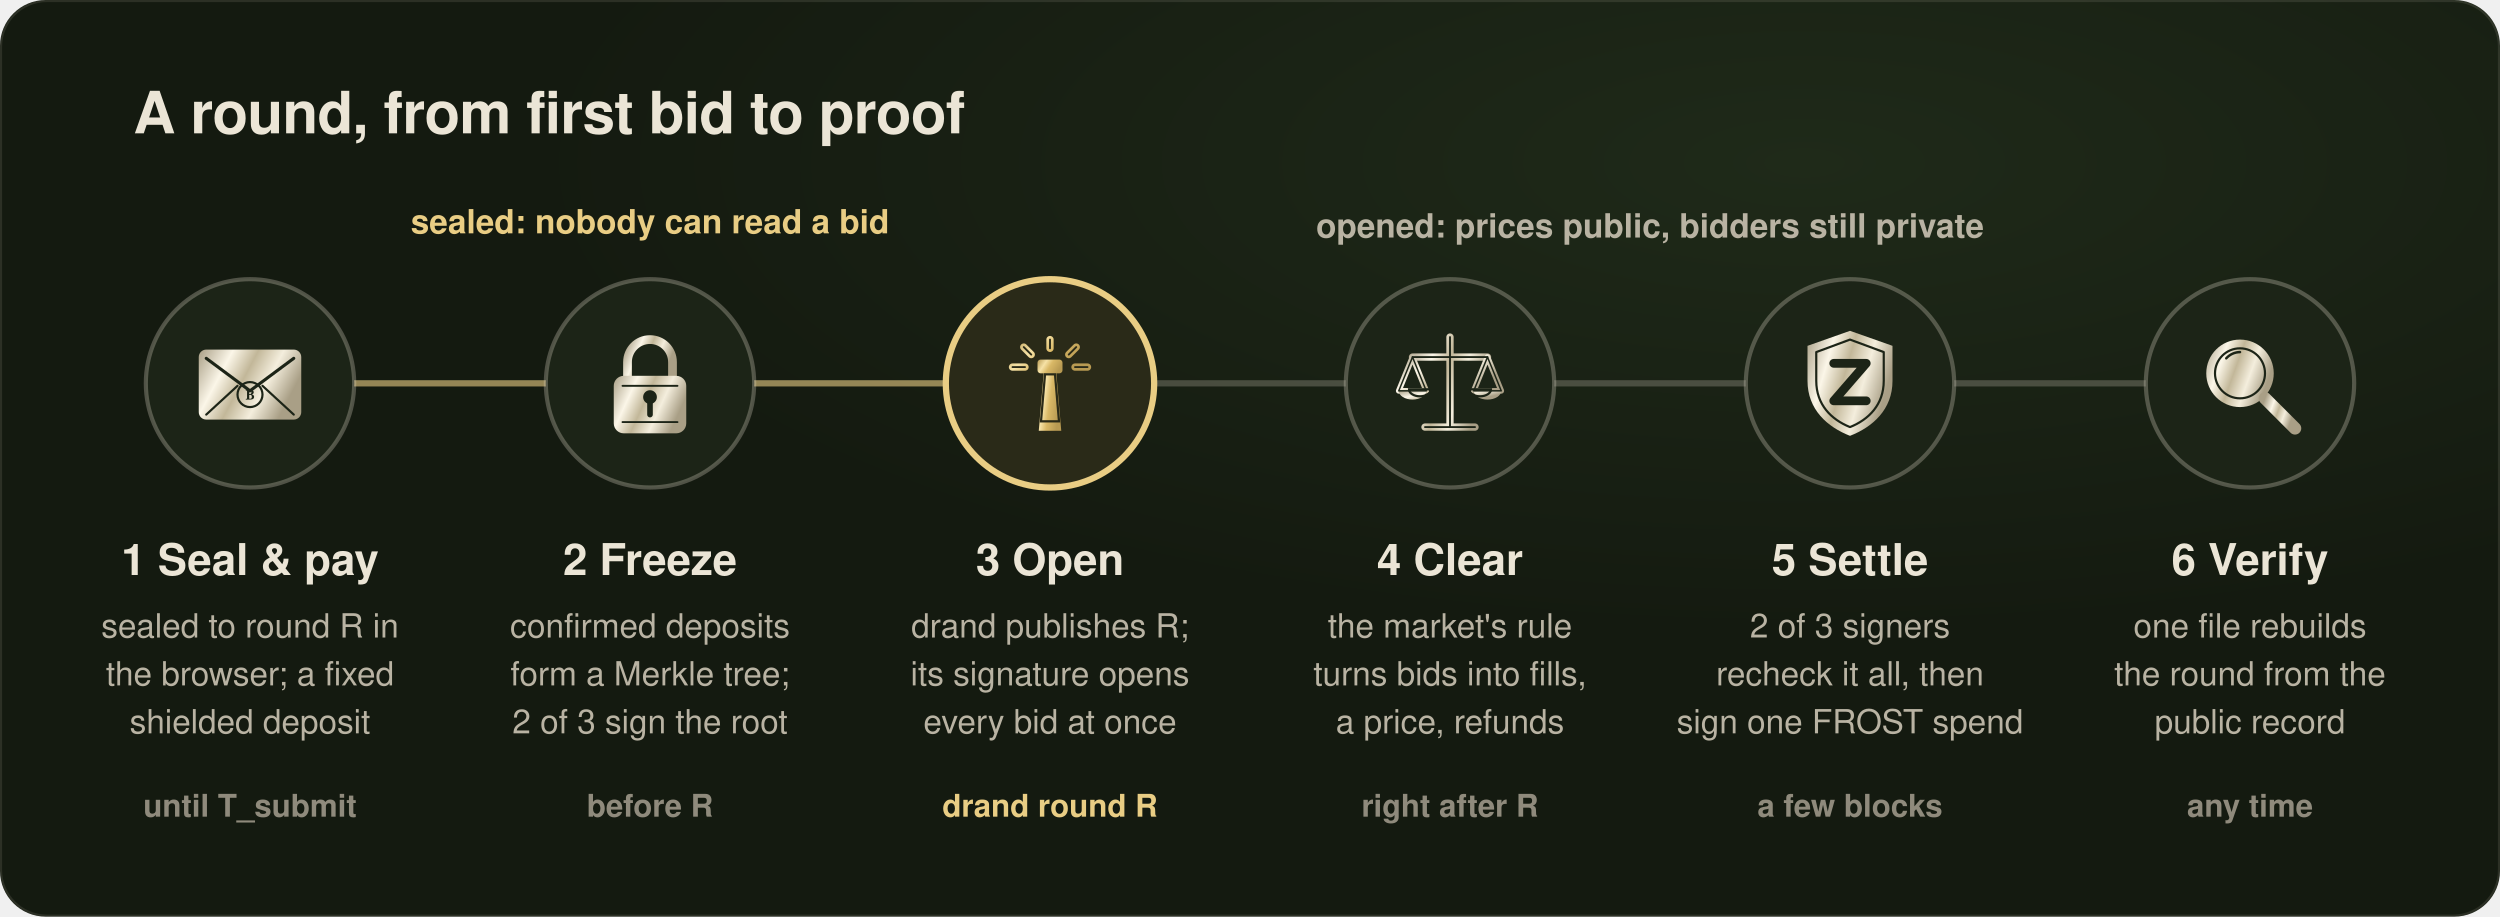
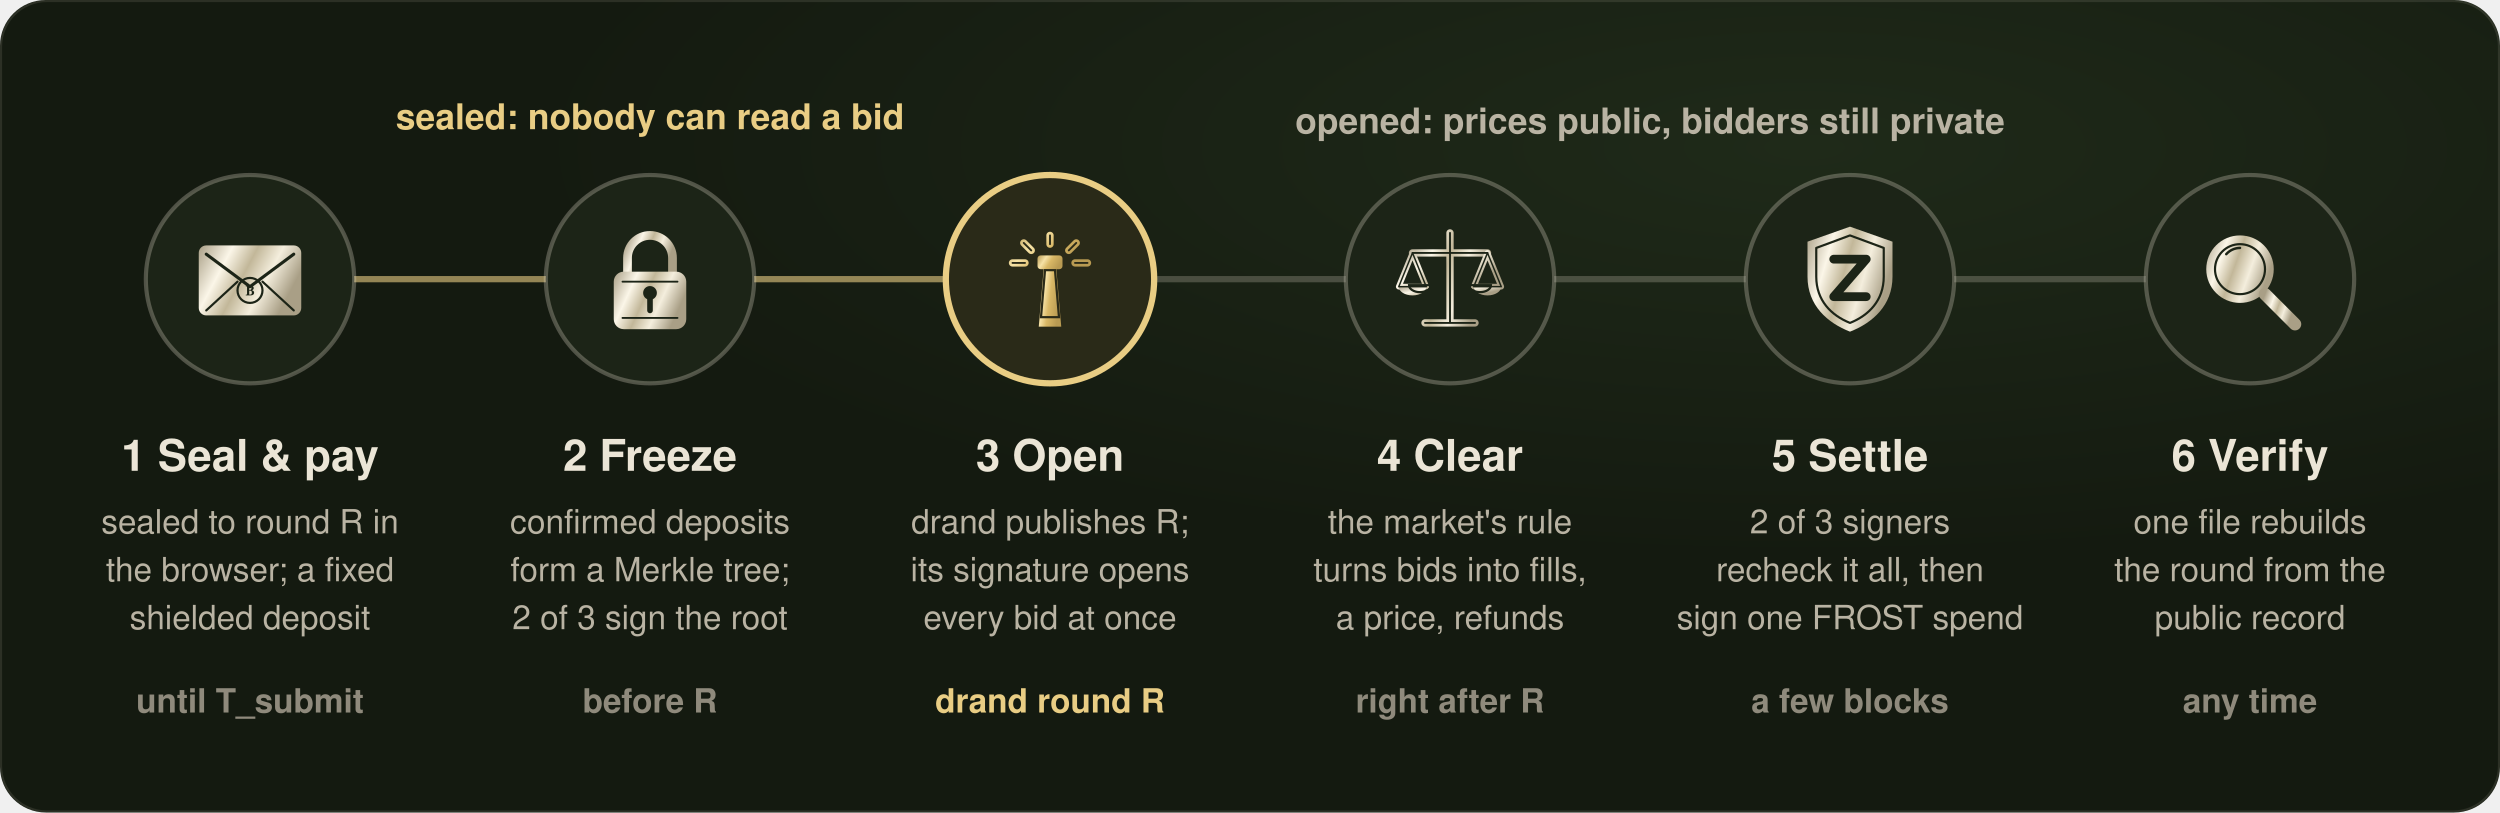
- <svg xmlns="http://www.w3.org/2000/svg" width="1200" height="440" viewBox="0 0 1200 440" role="img" aria-label="A round in six steps: seal and pay, freeze, open at drand round R, clear, settle with 2 of 3 signers, verify." font-family="'Helvetica Neue',Helvetica,Arial,sans-serif">
+ <svg xmlns="http://www.w3.org/2000/svg" width="1200" height="390" viewBox="0 0 1200 390" role="img" aria-label="A round in six steps: seal and pay, freeze, open at drand round R, clear, settle with 2 of 3 signers, verify." font-family="'Helvetica Neue',Helvetica,Arial,sans-serif">
  <defs>
    <linearGradient id="chrome" x1="0" y1="0" x2="1" y2="0.36">
      <stop offset="0" stop-color="#a99f86" />
      <stop offset=".3" stop-color="#fbf6e8" />
      <stop offset=".52" stop-color="#c2b799" />
      <stop offset=".74" stop-color="#f4eedd" />
      <stop offset="1" stop-color="#a99f86" />
    </linearGradient>
    <linearGradient id="goldc" x1="0" y1="0" x2="1" y2="0.36">
      <stop offset="0" stop-color="#b89a52" />
      <stop offset=".35" stop-color="#f6e2a6" />
      <stop offset=".6" stop-color="#d9b866" />
      <stop offset="1" stop-color="#b89a52" />
    </linearGradient>
    <linearGradient id="paper" x1="0" y1="0" x2="1" y2="1">
      <stop offset="0" stop-color="#f4efe2" />
      <stop offset="1" stop-color="#d9d1bd" />
    </linearGradient>
    <radialGradient id="night" cx="72%" cy="18%" r="85%">
      <stop offset="0" stop-color="#1f2a19" />
      <stop offset=".6" stop-color="#141a10" />
    </radialGradient>
    <marker id="arrow" viewBox="0 0 10 10" refX="9" refY="5" markerWidth="8" markerHeight="8" orient="auto-start-reverse">
      <path d="M0 0L10 5L0 10z" fill="#b9b3a3" />
    </marker>
    <marker id="arrowg" viewBox="0 0 10 10" refX="9" refY="5" markerWidth="8" markerHeight="8" orient="auto-start-reverse">
      <path d="M0 0L10 5L0 10z" fill="#e9cd84" />
    </marker>
  </defs>
-   <rect width="1200" height="440" rx="22" fill="url(#night)" />
-   <text x="64" y="64" font-size="28" fill="#ebe5d6" font-weight="600" letter-spacing="-.3">A round, from first bid to proof</text>
-   <line x1="120" y1="184" x2="504" y2="184" stroke="#e9cd84" stroke-opacity=".6" stroke-width="3" />
-   <line x1="504" y1="184" x2="1080" y2="184" stroke="#ddd6c6" stroke-opacity=".25" stroke-width="3" />
-   <text x="312" y="112" font-size="16" fill="#e9cd84" text-anchor="middle" font-weight="600">sealed: nobody can read a bid</text>
-   <text x="792" y="114" font-size="16" fill="#b9b3a3" text-anchor="middle" font-weight="600">opened: prices public, bidders still private</text>
-   <circle cx="120" cy="184" r="50" fill="#141a10" />
-   <circle cx="120" cy="184" r="50" fill="#1c2417" stroke="#ddd6c6" stroke-opacity="0.3" stroke-width="2" />
-   <svg x="90" y="154" width="60" height="60" viewBox="0 0 200 200">
-     <defs>
-       <mask id="se-1" maskUnits="userSpaceOnUse" x="0" y="0" width="200" height="200">
-         <rect width="200" height="200" fill="#fff" />
-         <path d="M30 60 L100 112 L170 60" fill="none" stroke="#000" stroke-width="5" stroke-linecap="round" stroke-linejoin="round" />
-         <path d="M30 150 L80 104 M170 150 L120 104" fill="none" stroke="#000" stroke-width="3.5" stroke-linecap="round" stroke-linejoin="round" />
-         <circle cx="100" cy="118" r="20" fill="none" stroke="#000" stroke-width="3.5" />
-         <text x="100" y="126" text-anchor="middle" font-family="Georgia,serif" font-weight="700" font-size="22" fill="#000">B</text>
-       </mask>
-     </defs>
-     <rect mask="url(#se-1)" x="18" y="46" width="164" height="112" rx="12" fill="url(#chrome)" />
-   </svg>
-   <text x="120" y="276" font-size="21" fill="#ebe5d6" text-anchor="middle" font-weight="600">1  Seal &amp; pay</text>
-   <text x="120" y="306" font-size="16" fill="#b9b3a3" text-anchor="middle">sealed to round R in</text>
-   <text x="120" y="329" font-size="16" fill="#b9b3a3" text-anchor="middle">the browser; a fixed</text>
-   <text x="120" y="352" font-size="16" fill="#b9b3a3" text-anchor="middle">shielded deposit</text>
-   <text x="120" y="392" font-size="15" fill="#8f8a7c" text-anchor="middle" font-weight="600">until T_submit</text>
-   <circle cx="312" cy="184" r="50" fill="#141a10" />
-   <circle cx="312" cy="184" r="50" fill="#1c2417" stroke="#ddd6c6" stroke-opacity="0.3" stroke-width="2" />
-   <svg x="282" y="154" width="60" height="60" viewBox="0 0 200 200">
-     <defs>
-       <mask id="pl-2" maskUnits="userSpaceOnUse" x="0" y="0" width="200" height="200">
-         <rect width="200" height="200" fill="#fff" />
-         <circle cx="100" cy="124" r="12" fill="none" stroke="#000" stroke-width="0" />
-         <circle cx="100" cy="122" r="11" fill="#000" />
-         <path d="M100 128 V150" fill="none" stroke="#000" stroke-width="9" stroke-linecap="round" stroke-linejoin="round" />
-         <path d="M56 104 H144 M56 162 H144" fill="none" stroke="#000" stroke-width="3" stroke-linecap="round" stroke-linejoin="round" />
-       </mask>
-     </defs>
-     <path d="M64 92 V66 A36 36 0 0 1 136 66 V92" fill="none" stroke="url(#chrome)" stroke-width="14" stroke-linecap="round" stroke-linejoin="round" />
-     <rect mask="url(#pl-2)" x="42" y="88" width="116" height="92" rx="16" fill="url(#chrome)" />
-   </svg>
-   <text x="312" y="276" font-size="21" fill="#ebe5d6" text-anchor="middle" font-weight="600">2  Freeze</text>
-   <text x="312" y="306" font-size="16" fill="#b9b3a3" text-anchor="middle">confirmed deposits</text>
-   <text x="312" y="329" font-size="16" fill="#b9b3a3" text-anchor="middle">form a Merkle tree;</text>
-   <text x="312" y="352" font-size="16" fill="#b9b3a3" text-anchor="middle">2 of 3 sign the root</text>
-   <text x="312" y="392" font-size="15" fill="#8f8a7c" text-anchor="middle" font-weight="600">before R</text>
-   <circle cx="504" cy="184" r="50" fill="#141a10" />
-   <circle cx="504" cy="184" r="50" fill="#2a2a18" stroke="#e9cd84" stroke-opacity="1" stroke-width="3" />
-   <svg x="474" y="154" width="60" height="60" viewBox="0 0 200 200">
-     <defs>
-       <mask id="dp-beacon-3" maskUnits="userSpaceOnUse" x="0" y="0" width="200" height="200">
-         <rect width="200" height="200" fill="#fff" />
-         <path d="M100 44 V30 M70 54 L58 42 M130 54 L142 42 M60 74 H40 M140 74 H160" fill="none" stroke="#000" stroke-width="3.04" stroke-linecap="round" stroke-linejoin="round" />
-         <g transform="translate(100 100) scale(0.8) translate(-100 -100)">
-           <path d="M82 176 L90 82 H110 L118 176 Z" fill="none" stroke="#000" stroke-width="4.5" />
-         </g>
-       </mask>
-     </defs>
-     <g mask="url(#dp-beacon-3)">
-       <path d="M82 176 L90 82 H110 L118 176 Z" fill="url(#goldc)" />
-       <rect x="80" y="62" width="40" height="22" rx="5" fill="url(#goldc)" />
-       <path d="M100 44 V30 M70 54 L58 42 M130 54 L142 42 M60 74 H40 M140 74 H160" fill="none" stroke="url(#goldc)" stroke-width="11.7" stroke-linecap="round" stroke-linejoin="round" />
-     </g>
-   </svg>
-   <text x="504" y="276" font-size="21" fill="#ebe5d6" text-anchor="middle" font-weight="600">3  Open</text>
-   <text x="504" y="306" font-size="16" fill="#b9b3a3" text-anchor="middle">drand publishes R;</text>
-   <text x="504" y="329" font-size="16" fill="#b9b3a3" text-anchor="middle">its signature opens</text>
-   <text x="504" y="352" font-size="16" fill="#b9b3a3" text-anchor="middle">every bid at once</text>
-   <text x="504" y="392" font-size="15" fill="#e9cd84" text-anchor="middle" font-weight="600">drand round R</text>
-   <circle cx="696" cy="184" r="50" fill="#141a10" />
-   <circle cx="696" cy="184" r="50" fill="#1c2417" stroke="#ddd6c6" stroke-opacity="0.3" stroke-width="2" />
-   <svg x="666" y="154" width="60" height="60" viewBox="0 0 200 200">
-     <defs>
-       <mask id="dp-scales-4" maskUnits="userSpaceOnUse" x="0" y="0" width="200" height="200">
-         <rect width="200" height="200" fill="#fff" />
-         <path d="M100 26 V170 M60 170 H140 M40 58 H160" fill="none" stroke="#000" stroke-width="3.04" stroke-linecap="round" stroke-linejoin="round" />
-         <path d="M40 58 L18 112 H62 Z M160 58 L138 112 H182 Z" fill="none" stroke="#000" stroke-width="2.37" stroke-linecap="round" stroke-linejoin="round" />
-         <g transform="translate(100 100) scale(0.8) translate(-100 -100)">
-           <path d="M18 112 A22 14 0 0 0 62 112 Z M138 112 A22 14 0 0 0 182 112 Z" fill="none" stroke="#000" stroke-width="4.5" />
-         </g>
-       </mask>
-     </defs>
-     <g mask="url(#dp-scales-4)">
-       <path d="M100 26 V170 M60 170 H140 M40 58 H160" fill="none" stroke="url(#chrome)" stroke-width="11.7" stroke-linecap="round" stroke-linejoin="round" />
-       <path d="M40 58 L18 112 H62 Z M160 58 L138 112 H182 Z" fill="none" stroke="url(#chrome)" stroke-width="9.1" stroke-linecap="round" stroke-linejoin="round" />
-       <path d="M18 112 A22 14 0 0 0 62 112 Z M138 112 A22 14 0 0 0 182 112 Z" fill="url(#chrome)" />
-     </g>
-   </svg>
-   <text x="696" y="276" font-size="21" fill="#ebe5d6" text-anchor="middle" font-weight="600">4  Clear</text>
-   <text x="696" y="306" font-size="16" fill="#b9b3a3" text-anchor="middle">the market's rule</text>
-   <text x="696" y="329" font-size="16" fill="#b9b3a3" text-anchor="middle">turns bids into fills,</text>
-   <text x="696" y="352" font-size="16" fill="#b9b3a3" text-anchor="middle">a price, refunds</text>
-   <text x="696" y="392" font-size="15" fill="#8f8a7c" text-anchor="middle" font-weight="600">right after R</text>
-   <circle cx="888" cy="184" r="50" fill="#141a10" />
-   <circle cx="888" cy="184" r="50" fill="#1c2417" stroke="#ddd6c6" stroke-opacity="0.3" stroke-width="2" />
-   <svg x="858" y="154" width="60" height="60" viewBox="0 0 200 200">
-     <defs>
-       <mask id="sz2-5" maskUnits="userSpaceOnUse" x="0" y="0" width="200" height="200">
-         <rect width="200" height="200" fill="#fff" />
-         <path d="M100 30 L154 50 V96 C154 134 130 158 100 170 C70 158 46 134 46 96 V50 Z" fill="none" stroke="#000" stroke-width="3.5" stroke-linecap="round" stroke-linejoin="round" />
-         <path d="M74 68 H126 L74 128 H126" fill="none" stroke="#000" stroke-width="14" stroke-linecap="round" stroke-linejoin="round" />
-       </mask>
-     </defs>
-     <path mask="url(#sz2-5)" d="M100 16 L168 40 V96 C168 142 136 170 100 184 C64 170 32 142 32 96 V40 Z" fill="url(#chrome)" />
-   </svg>
-   <text x="888" y="276" font-size="21" fill="#ebe5d6" text-anchor="middle" font-weight="600">5  Settle</text>
-   <text x="888" y="306" font-size="16" fill="#b9b3a3" text-anchor="middle">2 of 3 signers</text>
-   <text x="888" y="329" font-size="16" fill="#b9b3a3" text-anchor="middle">recheck it all, then</text>
-   <text x="888" y="352" font-size="16" fill="#b9b3a3" text-anchor="middle">sign one FROST spend</text>
-   <text x="888" y="392" font-size="15" fill="#8f8a7c" text-anchor="middle" font-weight="600">a few blocks</text>
-   <circle cx="1080" cy="184" r="50" fill="#141a10" />
-   <circle cx="1080" cy="184" r="50" fill="#1c2417" stroke="#ddd6c6" stroke-opacity="0.3" stroke-width="2" />
-   <svg x="1050" y="154" width="60" height="60" viewBox="0 0 200 200">
-     <defs>
-       <mask id="mg-6" maskUnits="userSpaceOnUse" x="0" y="0" width="200" height="200">
-         <rect width="200" height="200" fill="#fff" />
-         <circle cx="84" cy="84" r="40" fill="none" stroke="#000" stroke-width="3.5" />
-         <path d="M62 60 A30 30 0 0 1 84 50" fill="none" stroke="#000" stroke-width="4" stroke-linecap="round" stroke-linejoin="round" />
-       </mask>
-     </defs>
-     <g mask="url(#mg-6)">
-       <circle cx="84" cy="84" r="54" fill="url(#chrome)" />
-     </g>
-     <path d="M124 124 L172 172" fill="none" stroke="url(#chrome)" stroke-width="20" stroke-linecap="round" stroke-linejoin="round" />
-   </svg>
-   <text x="1080" y="276" font-size="21" fill="#ebe5d6" text-anchor="middle" font-weight="600">6  Verify</text>
-   <text x="1080" y="306" font-size="16" fill="#b9b3a3" text-anchor="middle">one file rebuilds</text>
-   <text x="1080" y="329" font-size="16" fill="#b9b3a3" text-anchor="middle">the round from the</text>
-   <text x="1080" y="352" font-size="16" fill="#b9b3a3" text-anchor="middle">public record</text>
-   <text x="1080" y="392" font-size="15" fill="#8f8a7c" text-anchor="middle" font-weight="600">any time</text>
-   <rect x=".5" y=".5" width="1199" height="439" rx="22" fill="none" stroke="#ddd6c6" stroke-opacity=".12" />
+   <rect width="1200" height="390" rx="22" fill="url(#night)" />
+   <g transform="translate(0 -50)">
+     <line x1="120" y1="184" x2="504" y2="184" stroke="#e9cd84" stroke-opacity=".6" stroke-width="3" />
+     <line x1="504" y1="184" x2="1080" y2="184" stroke="#ddd6c6" stroke-opacity=".25" stroke-width="3" />
+     <text x="312" y="112" font-size="17" fill="#e9cd84" text-anchor="middle" font-weight="600">sealed: nobody can read a bid</text>
+     <text x="792" y="114" font-size="17" fill="#b9b3a3" text-anchor="middle" font-weight="600">opened: prices public, bidders still private</text>
+     <circle cx="120" cy="184" r="50" fill="#141a10" />
+     <circle cx="120" cy="184" r="50" fill="#1c2417" stroke="#ddd6c6" stroke-opacity="0.3" stroke-width="2" />
+     <svg x="90" y="154" width="60" height="60" viewBox="0 0 200 200">
+       <defs>
+         <mask id="se-1" maskUnits="userSpaceOnUse" x="0" y="0" width="200" height="200">
+           <rect width="200" height="200" fill="#fff" />
+           <path d="M30 60 L100 112 L170 60" fill="none" stroke="#000" stroke-width="5" stroke-linecap="round" stroke-linejoin="round" />
+           <path d="M30 150 L80 104 M170 150 L120 104" fill="none" stroke="#000" stroke-width="3.5" stroke-linecap="round" stroke-linejoin="round" />
+           <circle cx="100" cy="118" r="20" fill="none" stroke="#000" stroke-width="3.5" />
+           <text x="100" y="126" text-anchor="middle" font-family="Georgia,serif" font-weight="700" font-size="22" fill="#000">B</text>
+         </mask>
+       </defs>
+       <rect mask="url(#se-1)" x="18" y="46" width="164" height="112" rx="12" fill="url(#chrome)" />
+     </svg>
+     <text x="120" y="276" font-size="21" fill="#ebe5d6" text-anchor="middle" font-weight="600">1  Seal &amp; pay</text>
+     <text x="120" y="306" font-size="16" fill="#b9b3a3" text-anchor="middle">sealed to round R in</text>
+     <text x="120" y="329" font-size="16" fill="#b9b3a3" text-anchor="middle">the browser; a fixed</text>
+     <text x="120" y="352" font-size="16" fill="#b9b3a3" text-anchor="middle">shielded deposit</text>
+     <text x="120" y="392" font-size="16" fill="#8f8a7c" text-anchor="middle" font-weight="600">until T_submit</text>
+     <circle cx="312" cy="184" r="50" fill="#141a10" />
+     <circle cx="312" cy="184" r="50" fill="#1c2417" stroke="#ddd6c6" stroke-opacity="0.3" stroke-width="2" />
+     <svg x="282" y="154" width="60" height="60" viewBox="0 0 200 200">
+       <defs>
+         <mask id="pl-2" maskUnits="userSpaceOnUse" x="0" y="0" width="200" height="200">
+           <rect width="200" height="200" fill="#fff" />
+           <circle cx="100" cy="124" r="12" fill="none" stroke="#000" stroke-width="0" />
+           <circle cx="100" cy="122" r="11" fill="#000" />
+           <path d="M100 128 V150" fill="none" stroke="#000" stroke-width="9" stroke-linecap="round" stroke-linejoin="round" />
+           <path d="M56 104 H144 M56 162 H144" fill="none" stroke="#000" stroke-width="3" stroke-linecap="round" stroke-linejoin="round" />
+         </mask>
+       </defs>
+       <path d="M64 92 V66 A36 36 0 0 1 136 66 V92" fill="none" stroke="url(#chrome)" stroke-width="14" stroke-linecap="round" stroke-linejoin="round" />
+       <rect mask="url(#pl-2)" x="42" y="88" width="116" height="92" rx="16" fill="url(#chrome)" />
+     </svg>
+     <text x="312" y="276" font-size="21" fill="#ebe5d6" text-anchor="middle" font-weight="600">2  Freeze</text>
+     <text x="312" y="306" font-size="16" fill="#b9b3a3" text-anchor="middle">confirmed deposits</text>
+     <text x="312" y="329" font-size="16" fill="#b9b3a3" text-anchor="middle">form a Merkle tree;</text>
+     <text x="312" y="352" font-size="16" fill="#b9b3a3" text-anchor="middle">2 of 3 sign the root</text>
+     <text x="312" y="392" font-size="16" fill="#8f8a7c" text-anchor="middle" font-weight="600">before R</text>
+     <circle cx="504" cy="184" r="50" fill="#141a10" />
+     <circle cx="504" cy="184" r="50" fill="#2a2a18" stroke="#e9cd84" stroke-opacity="1" stroke-width="3" />
+     <svg x="474" y="154" width="60" height="60" viewBox="0 0 200 200">
+       <defs>
+         <mask id="dp-beacon-3" maskUnits="userSpaceOnUse" x="0" y="0" width="200" height="200">
+           <rect width="200" height="200" fill="#fff" />
+           <path d="M100 44 V30 M70 54 L58 42 M130 54 L142 42 M60 74 H40 M140 74 H160" fill="none" stroke="#000" stroke-width="3.04" stroke-linecap="round" stroke-linejoin="round" />
+           <g transform="translate(100 100) scale(0.8) translate(-100 -100)">
+             <path d="M82 176 L90 82 H110 L118 176 Z" fill="none" stroke="#000" stroke-width="4.5" />
+           </g>
+         </mask>
+       </defs>
+       <g mask="url(#dp-beacon-3)">
+         <path d="M82 176 L90 82 H110 L118 176 Z" fill="url(#goldc)" />
+         <rect x="80" y="62" width="40" height="22" rx="5" fill="url(#goldc)" />
+         <path d="M100 44 V30 M70 54 L58 42 M130 54 L142 42 M60 74 H40 M140 74 H160" fill="none" stroke="url(#goldc)" stroke-width="11.7" stroke-linecap="round" stroke-linejoin="round" />
+       </g>
+     </svg>
+     <text x="504" y="276" font-size="21" fill="#ebe5d6" text-anchor="middle" font-weight="600">3  Open</text>
+     <text x="504" y="306" font-size="16" fill="#b9b3a3" text-anchor="middle">drand publishes R;</text>
+     <text x="504" y="329" font-size="16" fill="#b9b3a3" text-anchor="middle">its signature opens</text>
+     <text x="504" y="352" font-size="16" fill="#b9b3a3" text-anchor="middle">every bid at once</text>
+     <text x="504" y="392" font-size="16" fill="#e9cd84" text-anchor="middle" font-weight="600">drand round R</text>
+     <circle cx="696" cy="184" r="50" fill="#141a10" />
+     <circle cx="696" cy="184" r="50" fill="#1c2417" stroke="#ddd6c6" stroke-opacity="0.3" stroke-width="2" />
+     <svg x="666" y="154" width="60" height="60" viewBox="0 0 200 200">
+       <defs>
+         <mask id="dp-scales-4" maskUnits="userSpaceOnUse" x="0" y="0" width="200" height="200">
+           <rect width="200" height="200" fill="#fff" />
+           <path d="M100 26 V170 M60 170 H140 M40 58 H160" fill="none" stroke="#000" stroke-width="3.04" stroke-linecap="round" stroke-linejoin="round" />
+           <path d="M40 58 L18 112 H62 Z M160 58 L138 112 H182 Z" fill="none" stroke="#000" stroke-width="2.37" stroke-linecap="round" stroke-linejoin="round" />
+           <g transform="translate(100 100) scale(0.8) translate(-100 -100)">
+             <path d="M18 112 A22 14 0 0 0 62 112 Z M138 112 A22 14 0 0 0 182 112 Z" fill="none" stroke="#000" stroke-width="4.5" />
+           </g>
+         </mask>
+       </defs>
+       <g mask="url(#dp-scales-4)">
+         <path d="M100 26 V170 M60 170 H140 M40 58 H160" fill="none" stroke="url(#chrome)" stroke-width="11.7" stroke-linecap="round" stroke-linejoin="round" />
+         <path d="M40 58 L18 112 H62 Z M160 58 L138 112 H182 Z" fill="none" stroke="url(#chrome)" stroke-width="9.1" stroke-linecap="round" stroke-linejoin="round" />
+         <path d="M18 112 A22 14 0 0 0 62 112 Z M138 112 A22 14 0 0 0 182 112 Z" fill="url(#chrome)" />
+       </g>
+     </svg>
+     <text x="696" y="276" font-size="21" fill="#ebe5d6" text-anchor="middle" font-weight="600">4  Clear</text>
+     <text x="696" y="306" font-size="16" fill="#b9b3a3" text-anchor="middle">the market's rule</text>
+     <text x="696" y="329" font-size="16" fill="#b9b3a3" text-anchor="middle">turns bids into fills,</text>
+     <text x="696" y="352" font-size="16" fill="#b9b3a3" text-anchor="middle">a price, refunds</text>
+     <text x="696" y="392" font-size="16" fill="#8f8a7c" text-anchor="middle" font-weight="600">right after R</text>
+     <circle cx="888" cy="184" r="50" fill="#141a10" />
+     <circle cx="888" cy="184" r="50" fill="#1c2417" stroke="#ddd6c6" stroke-opacity="0.3" stroke-width="2" />
+     <svg x="858" y="154" width="60" height="60" viewBox="0 0 200 200">
+       <defs>
+         <mask id="sz2-5" maskUnits="userSpaceOnUse" x="0" y="0" width="200" height="200">
+           <rect width="200" height="200" fill="#fff" />
+           <path d="M100 30 L154 50 V96 C154 134 130 158 100 170 C70 158 46 134 46 96 V50 Z" fill="none" stroke="#000" stroke-width="3.5" stroke-linecap="round" stroke-linejoin="round" />
+           <path d="M74 68 H126 L74 128 H126" fill="none" stroke="#000" stroke-width="14" stroke-linecap="round" stroke-linejoin="round" />
+         </mask>
+       </defs>
+       <path mask="url(#sz2-5)" d="M100 16 L168 40 V96 C168 142 136 170 100 184 C64 170 32 142 32 96 V40 Z" fill="url(#chrome)" />
+     </svg>
+     <text x="888" y="276" font-size="21" fill="#ebe5d6" text-anchor="middle" font-weight="600">5  Settle</text>
+     <text x="888" y="306" font-size="16" fill="#b9b3a3" text-anchor="middle">2 of 3 signers</text>
+     <text x="888" y="329" font-size="16" fill="#b9b3a3" text-anchor="middle">recheck it all, then</text>
+     <text x="888" y="352" font-size="16" fill="#b9b3a3" text-anchor="middle">sign one FROST spend</text>
+     <text x="888" y="392" font-size="16" fill="#8f8a7c" text-anchor="middle" font-weight="600">a few blocks</text>
+     <circle cx="1080" cy="184" r="50" fill="#141a10" />
+     <circle cx="1080" cy="184" r="50" fill="#1c2417" stroke="#ddd6c6" stroke-opacity="0.3" stroke-width="2" />
+     <svg x="1050" y="154" width="60" height="60" viewBox="0 0 200 200">
+       <defs>
+         <mask id="mg-6" maskUnits="userSpaceOnUse" x="0" y="0" width="200" height="200">
+           <rect width="200" height="200" fill="#fff" />
+           <circle cx="84" cy="84" r="40" fill="none" stroke="#000" stroke-width="3.5" />
+           <path d="M62 60 A30 30 0 0 1 84 50" fill="none" stroke="#000" stroke-width="4" stroke-linecap="round" stroke-linejoin="round" />
+         </mask>
+       </defs>
+       <g mask="url(#mg-6)">
+         <circle cx="84" cy="84" r="54" fill="url(#chrome)" />
+       </g>
+       <path d="M124 124 L172 172" fill="none" stroke="url(#chrome)" stroke-width="20" stroke-linecap="round" stroke-linejoin="round" />
+     </svg>
+     <text x="1080" y="276" font-size="21" fill="#ebe5d6" text-anchor="middle" font-weight="600">6  Verify</text>
+     <text x="1080" y="306" font-size="16" fill="#b9b3a3" text-anchor="middle">one file rebuilds</text>
+     <text x="1080" y="329" font-size="16" fill="#b9b3a3" text-anchor="middle">the round from the</text>
+     <text x="1080" y="352" font-size="16" fill="#b9b3a3" text-anchor="middle">public record</text>
+     <text x="1080" y="392" font-size="16" fill="#8f8a7c" text-anchor="middle" font-weight="600">any time</text>
+   </g>
+   <rect x=".5" y=".5" width="1199" height="389" rx="22" fill="none" stroke="#ddd6c6" stroke-opacity=".12" />
</svg>
